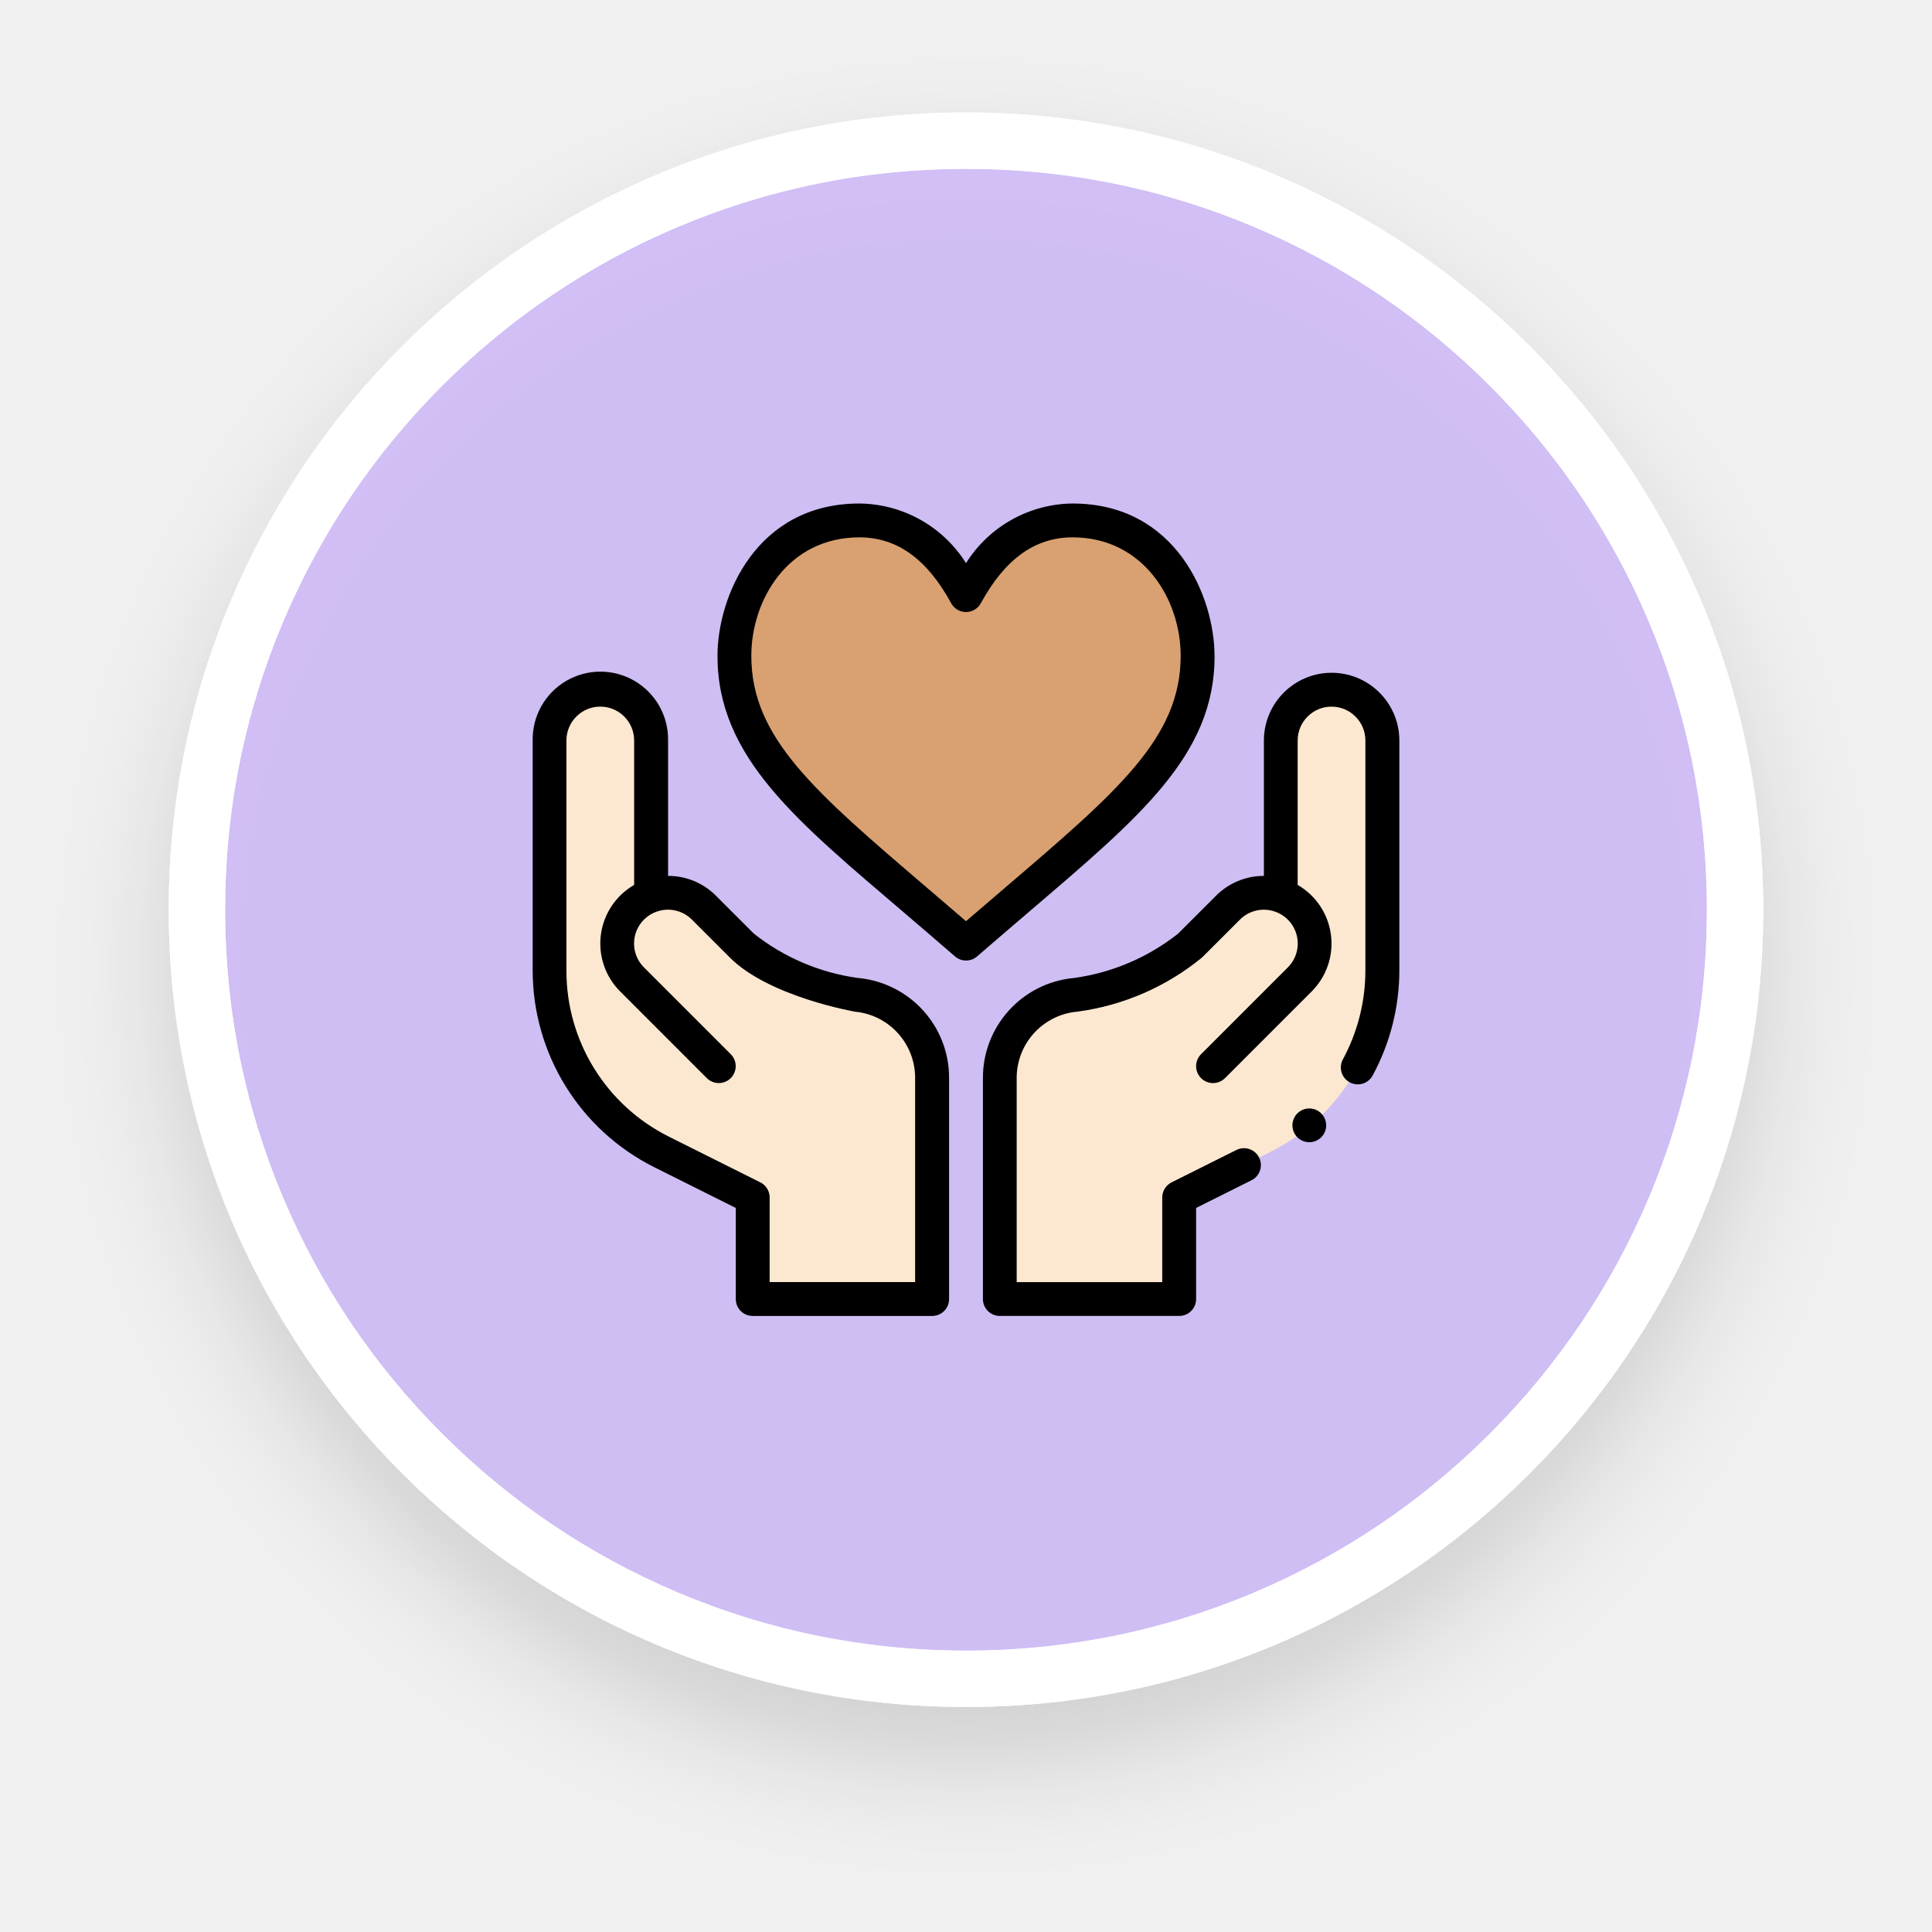
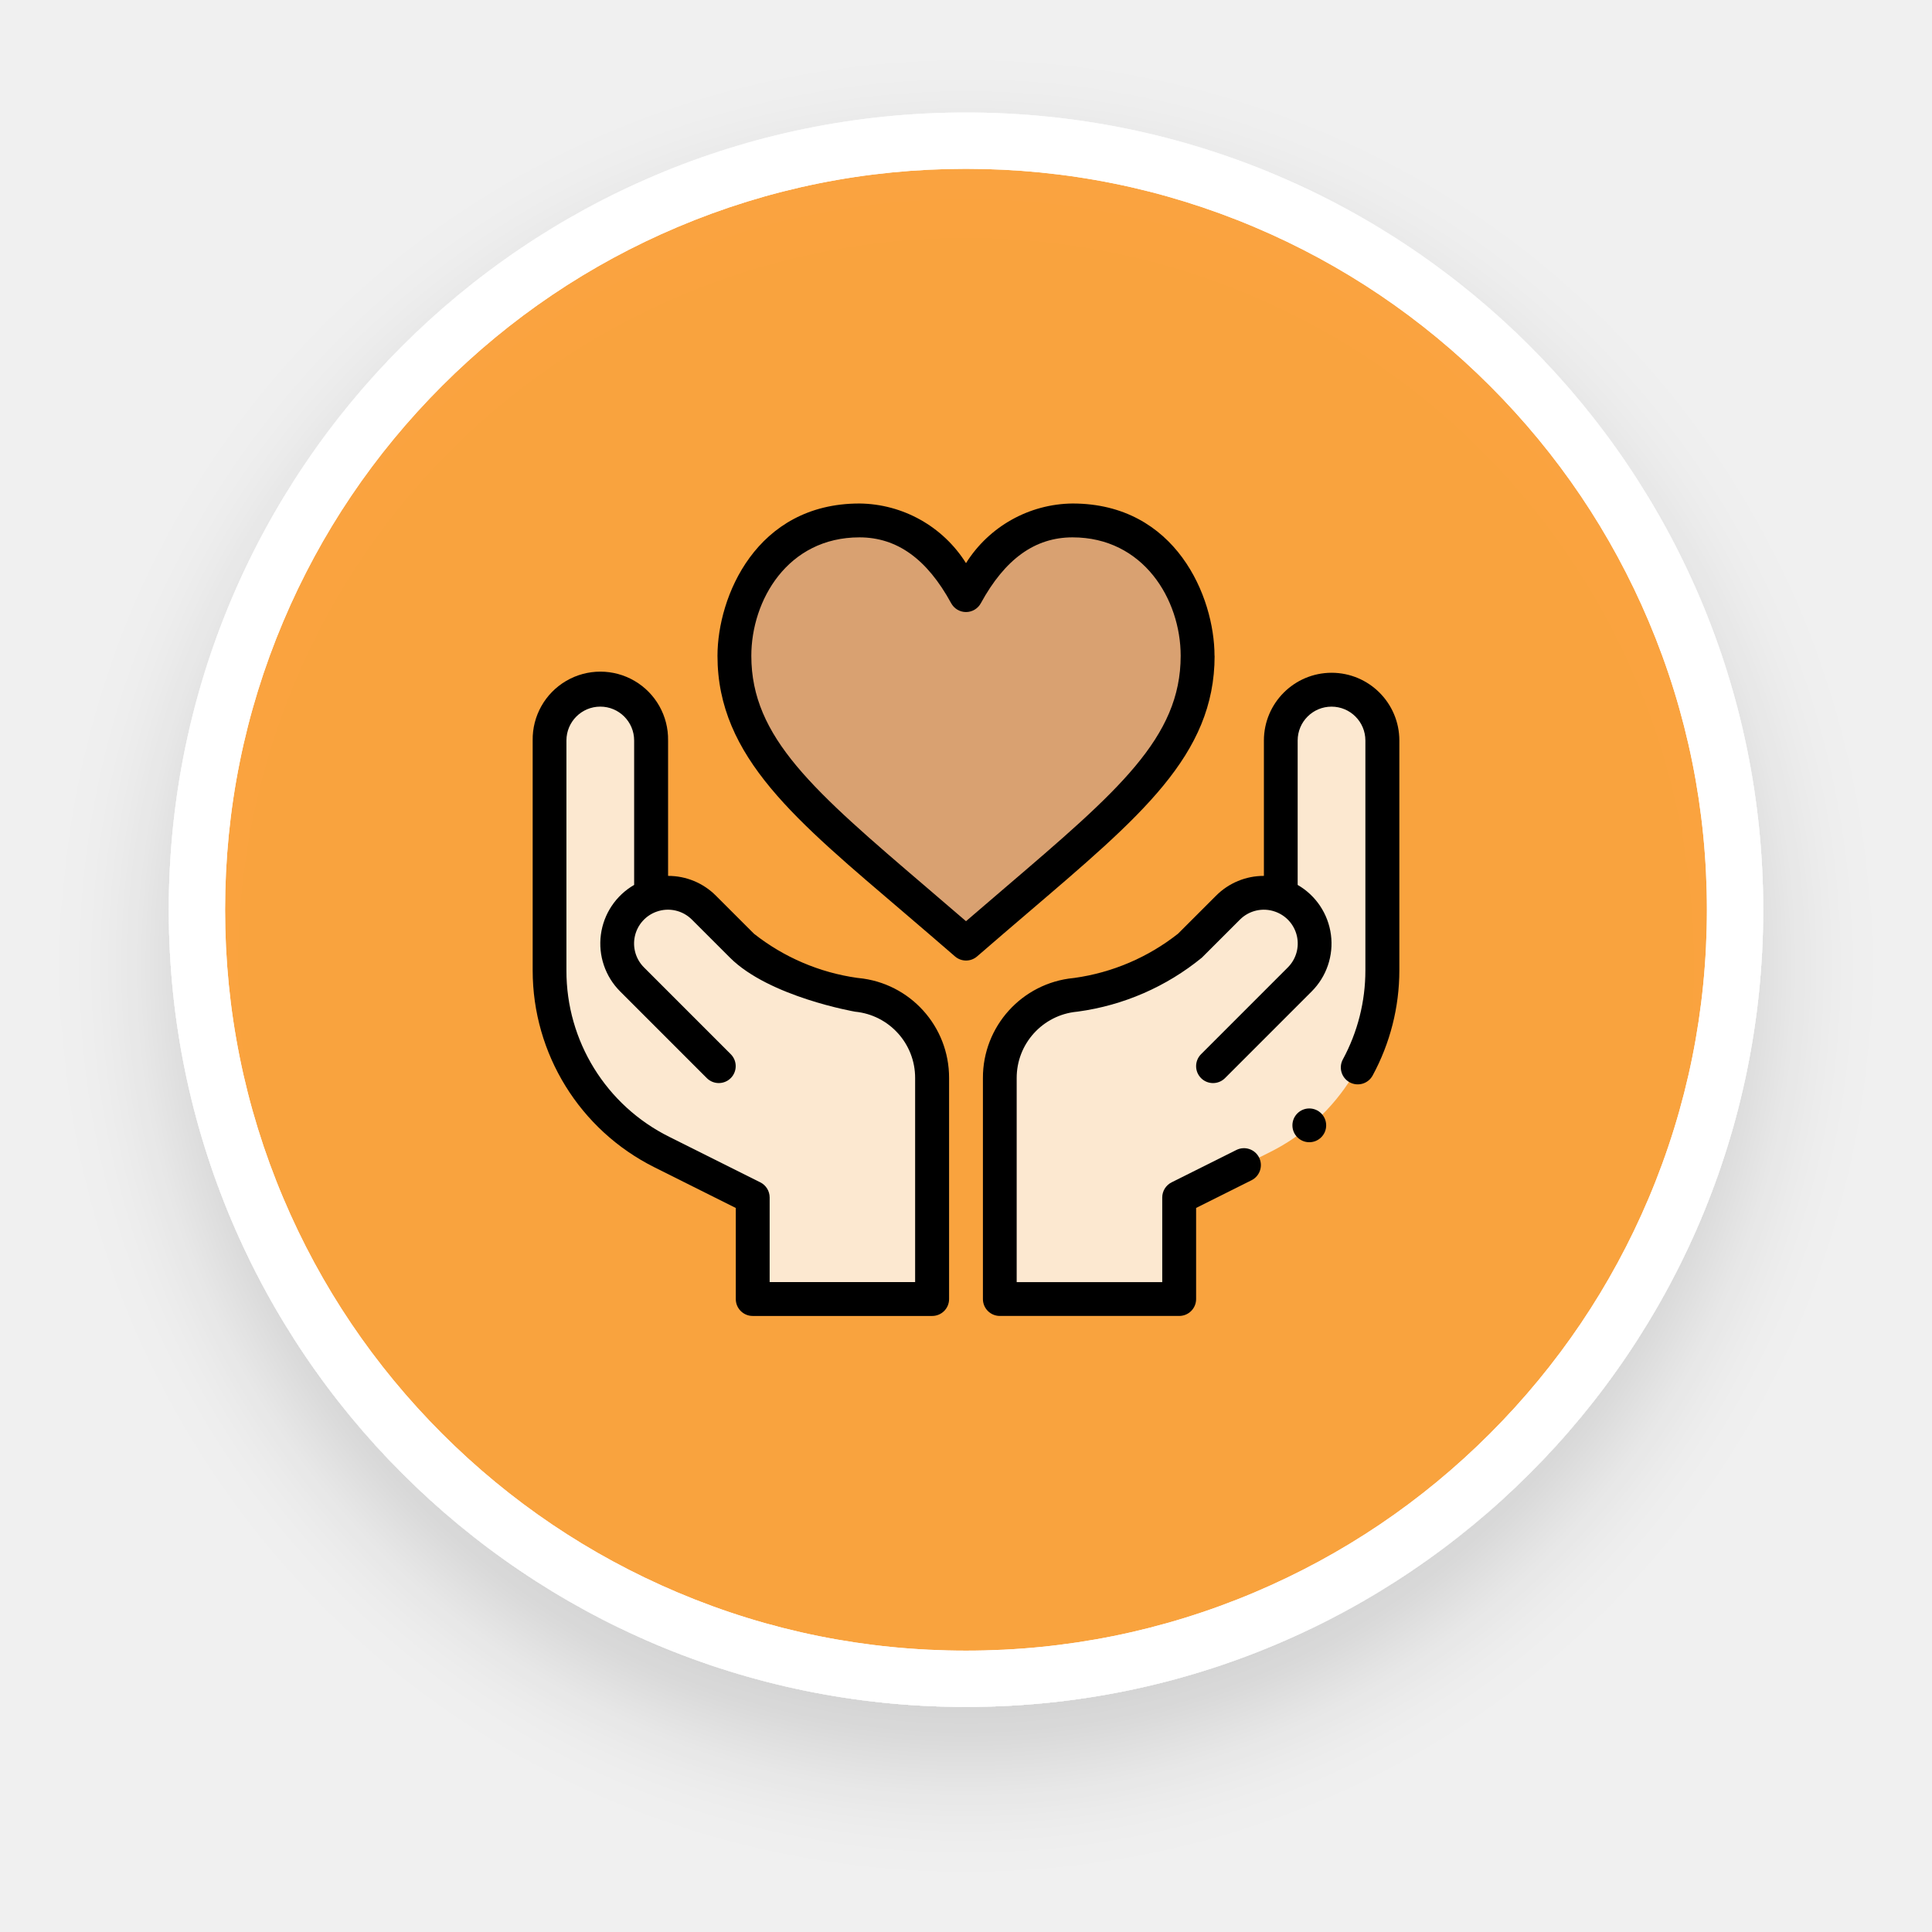
<svg xmlns="http://www.w3.org/2000/svg" width="103" height="103" viewBox="0 0 103 103">
  <defs>
    <filter id="Trazado_874925" x="0" y="0" width="103" height="103" filterUnits="userSpaceOnUse">
      <feOffset dy="3" input="SourceAlpha" />
      <feGaussianBlur stdDeviation="3" result="blur" />
      <feFlood flood-opacity="0.161" />
      <feComposite operator="in" in2="blur" />
      <feComposite in="SourceGraphic" />
    </filter>
  </defs>
  <g id="Grupo_1176827" data-name="Grupo 1176827" transform="translate(-799.5 -2511.157)">
    <g id="Grupo_1111316" data-name="Grupo 1111316" transform="translate(808.5 2517.157)">
      <g id="Grupo_1109835" data-name="Grupo 1109835" transform="translate(0 0)">
        <g id="Grupo_1107913" data-name="Grupo 1107913" transform="translate(0 0)">
          <g transform="matrix(1, 0, 0, 1, -9, -6)" filter="url(#Trazado_874925)">
-             <g id="Trazado_874925-2" data-name="Trazado 874925" transform="translate(9 6)" fill="#cdb9f8" opacity="0.859">
+             <g id="Trazado_874925-2" data-name="Trazado 874925" transform="translate(9 6)" fill="#fd9826" opacity="0.859">
              <path d="M 42.5 83.5 C 36.964 83.5 31.595 82.416 26.541 80.279 C 21.659 78.214 17.274 75.257 13.509 71.492 C 9.743 67.726 6.786 63.341 4.721 58.459 C 2.584 53.405 1.5 48.036 1.5 42.5 C 1.5 36.964 2.584 31.595 4.721 26.541 C 6.786 21.659 9.743 17.274 13.509 13.509 C 17.274 9.743 21.659 6.786 26.541 4.721 C 31.595 2.584 36.964 1.5 42.5 1.5 C 48.035 1.5 53.405 2.584 58.458 4.721 C 63.34 6.786 67.725 9.743 71.491 13.509 C 75.257 17.274 78.213 21.659 80.278 26.541 C 82.416 31.595 83.5 36.964 83.5 42.5 C 83.5 48.036 82.416 53.405 80.278 58.459 C 78.213 63.341 75.257 67.726 71.491 71.492 C 67.725 75.257 63.34 78.214 58.458 80.279 C 53.405 82.416 48.035 83.5 42.5 83.5 Z" stroke="none" />
              <path d="M 42.5 3 C 37.166 3 31.993 4.044 27.126 6.103 C 22.422 8.092 18.198 10.941 14.569 14.569 C 10.941 18.198 8.092 22.422 6.103 27.126 C 4.044 31.993 3 37.166 3 42.5 C 3 47.834 4.044 53.007 6.103 57.875 C 8.092 62.578 10.941 66.802 14.569 70.431 C 18.198 74.06 22.422 76.908 27.126 78.897 C 31.993 80.956 37.166 82 42.5 82 C 47.834 82 53.006 80.956 57.874 78.897 C 62.577 76.908 66.802 74.06 70.43 70.431 C 74.059 66.802 76.908 62.578 78.897 57.875 C 80.956 53.007 82 47.834 82 42.5 C 82 37.166 80.956 31.993 78.897 27.126 C 76.908 22.422 74.059 18.198 70.43 14.569 C 66.802 10.941 62.577 8.092 57.874 6.103 C 53.006 4.044 47.834 3 42.5 3 M 42.5 0 C 65.972 0 85 19.028 85 42.5 L 85 42.5 C 85 65.972 65.972 85 42.5 85 C 19.028 85 0 65.972 0 42.5 L 0 42.5 C 0 19.028 19.028 0 42.5 0 Z" stroke="none" fill="#fff" />
            </g>
          </g>
          <g id="Trazado_874923" data-name="Trazado 874923" transform="translate(0 0)" fill="none">
            <path d="M42.5,0A42.5,42.5,0,0,1,85,42.5h0a42.5,42.5,0,1,1-85,0H0A42.5,42.5,0,0,1,42.5,0Z" stroke="none" />
            <path d="M 42.5 3 C 37.166 3 31.993 4.044 27.126 6.103 C 22.422 8.092 18.198 10.941 14.569 14.569 C 10.941 18.198 8.092 22.422 6.103 27.126 C 4.044 31.993 3 37.166 3 42.5 C 3 47.834 4.044 53.007 6.103 57.875 C 8.092 62.578 10.941 66.802 14.569 70.431 C 18.198 74.06 22.422 76.908 27.126 78.897 C 31.993 80.956 37.166 82 42.5 82 C 47.834 82 53.006 80.956 57.874 78.897 C 62.577 76.908 66.802 74.06 70.43 70.431 C 74.059 66.802 76.908 62.578 78.897 57.875 C 80.956 53.007 82 47.834 82 42.5 C 82 37.166 80.956 31.993 78.897 27.126 C 76.908 22.422 74.059 18.198 70.43 14.569 C 66.802 10.941 62.577 8.092 57.874 6.103 C 53.006 4.044 47.834 3 42.5 3 M 42.5 0 C 65.972 0 85 19.028 85 42.5 L 85 42.5 C 85 65.972 65.972 85 42.5 85 C 19.028 85 0 65.972 0 42.5 L 0 42.5 C 0 19.028 19.028 0 42.5 0 Z" stroke="none" fill="#fff" />
          </g>
        </g>
      </g>
    </g>
    <g id="Grupo_59806" data-name="Grupo 59806" transform="translate(430.898 -4704)">
      <g id="love" transform="translate(397 7242)">
        <g id="Grupo_59804" data-name="Grupo 59804" transform="translate(0.902 0.902)">
          <path id="Trazado_113513" data-name="Trazado 113513" d="M290.98,136.983v-8.276a2.707,2.707,0,1,1,5.414,0v12.258a10.83,10.83,0,0,1-5.986,9.686l-4.843,2.421v5.414H276v-11.78a4.457,4.457,0,0,1,4.012-4.435c.01,0,4.136-.634,6.125-2.622l2.027-2.026a2.706,2.706,0,0,1,2.816-.64Z" transform="translate(-251.996 -116.976)" fill="#fce8d0" />
          <path id="Trazado_113514" data-name="Trazado 113514" d="M137.207,26c4.943,0,6.666,4.553,6.666,7.219,0,5.414-4.451,8.491-12.347,15.341-7.9-6.85-12.347-9.926-12.347-15.341,0-2.667,1.723-7.219,6.666-7.219,3.035,0,4.717,2.215,5.681,3.979C132.491,28.215,134.173,26,137.207,26Z" transform="translate(-109.327 -26)" fill="#d9a171" />
          <path id="Trazado_113515" data-name="Trazado 113515" d="M15.414,136.983a2.706,2.706,0,0,1,2.816.639l2.027,2.026c1.948,1.948,6.115,2.62,6.125,2.622a4.457,4.457,0,0,1,4.012,4.435v11.781H20.829v-5.414l-4.843-2.421A10.83,10.83,0,0,1,10,140.966V128.707a2.707,2.707,0,1,1,5.414,0Z" transform="translate(-10 -116.976)" fill="#fce8d0" />
        </g>
        <g id="Grupo_59805" data-name="Grupo 59805">
          <path id="Trazado_113516" data-name="Trazado 113516" d="M135.678,24.122c0-3.14-2.055-8.122-7.568-8.122a6.792,6.792,0,0,0-5.681,3.179A6.792,6.792,0,0,0,116.749,16c-5.514,0-7.569,4.982-7.569,8.122,0,5.414,4.225,8.8,10,13.736.848.725,1.725,1.475,2.66,2.286a.9.9,0,0,0,1.183,0c.935-.811,1.812-1.561,2.66-2.286,6.043-5.167,10-8.437,10-13.736ZM122.429,38.269c-.721-.622-1.409-1.21-2.079-1.783-6.039-5.164-9.366-8.008-9.366-12.364,0-2.955,1.933-6.317,5.764-6.317,2,0,3.6,1.148,4.889,3.509a.9.9,0,0,0,1.584,0c1.291-2.361,2.89-3.509,4.889-3.509,3.777,0,5.764,3.312,5.764,6.317,0,4.356-3.327,7.2-9.366,12.364C123.838,37.059,123.15,37.647,122.429,38.269Z" transform="translate(-99.327 -16)" />
          <path id="Trazado_113517" data-name="Trazado 113517" d="M6.485,142.361l4.344,2.172v4.857a.9.9,0,0,0,.9.9H21.3a.9.9,0,0,0,.9-.9V137.608a5.341,5.341,0,0,0-4.818-5.333l-.074-.008a11.467,11.467,0,0,1-5.51-2.355l-2.027-2.026a3.586,3.586,0,0,0-2.552-1.057V119.61a3.61,3.61,0,1,0-7.219,0v12.258a11.732,11.732,0,0,0,6.485,10.493ZM1.8,119.61a1.8,1.8,0,1,1,3.61,0v7.7a3.609,3.609,0,0,0-.747,5.678l4.621,4.622a.9.9,0,0,0,1.276-1.276l-4.621-4.622a1.8,1.8,0,0,1,.674-2.978h0a1.8,1.8,0,0,1,1.877.427l2.027,2.026c2.092,2.092,6.664,2.88,6.673,2.882a3.544,3.544,0,0,1,3.2,3.537v10.879H12.634v-4.512a.9.9,0,0,0-.5-.807l-4.843-2.421A9.873,9.873,0,0,1,1.8,131.868Z" transform="translate(0 -106.976)" />
          <circle id="Elipse_4279" data-name="Elipse 4279" cx="0.9" cy="0.9" r="0.9" transform="translate(40.504 32.252)" />
          <path id="Trazado_113518" data-name="Trazado 113518" d="M284.59,116a3.614,3.614,0,0,0-3.61,3.61v7.219a3.585,3.585,0,0,0-2.552,1.057l-2.027,2.026a11.469,11.469,0,0,1-5.517,2.356l-.06.007A5.343,5.343,0,0,0,266,137.608v11.781a.9.9,0,0,0,.9.9h9.566a.9.9,0,0,0,.9-.9v-4.857l2.954-1.477a.9.9,0,0,0-.807-1.614l-3.453,1.726a.9.9,0,0,0-.5.807v4.512H267.8V137.608a3.546,3.546,0,0,1,3.207-3.538l.06-.007a13.257,13.257,0,0,0,6.606-2.875l2.027-2.026a1.8,1.8,0,0,1,1.877-.427h0a1.8,1.8,0,0,1,.674,2.978l-4.621,4.622a.9.9,0,0,0,1.276,1.276l4.621-4.622a3.609,3.609,0,0,0-.747-5.678v-7.7a1.8,1.8,0,1,1,3.61,0v12.258a9.956,9.956,0,0,1-1.2,4.742.9.9,0,0,0,1.587.86,11.763,11.763,0,0,0,1.424-5.6V119.61a3.614,3.614,0,0,0-3.61-3.61Z" transform="translate(-241.996 -106.976)" />
        </g>
      </g>
    </g>
  </g>
</svg>
